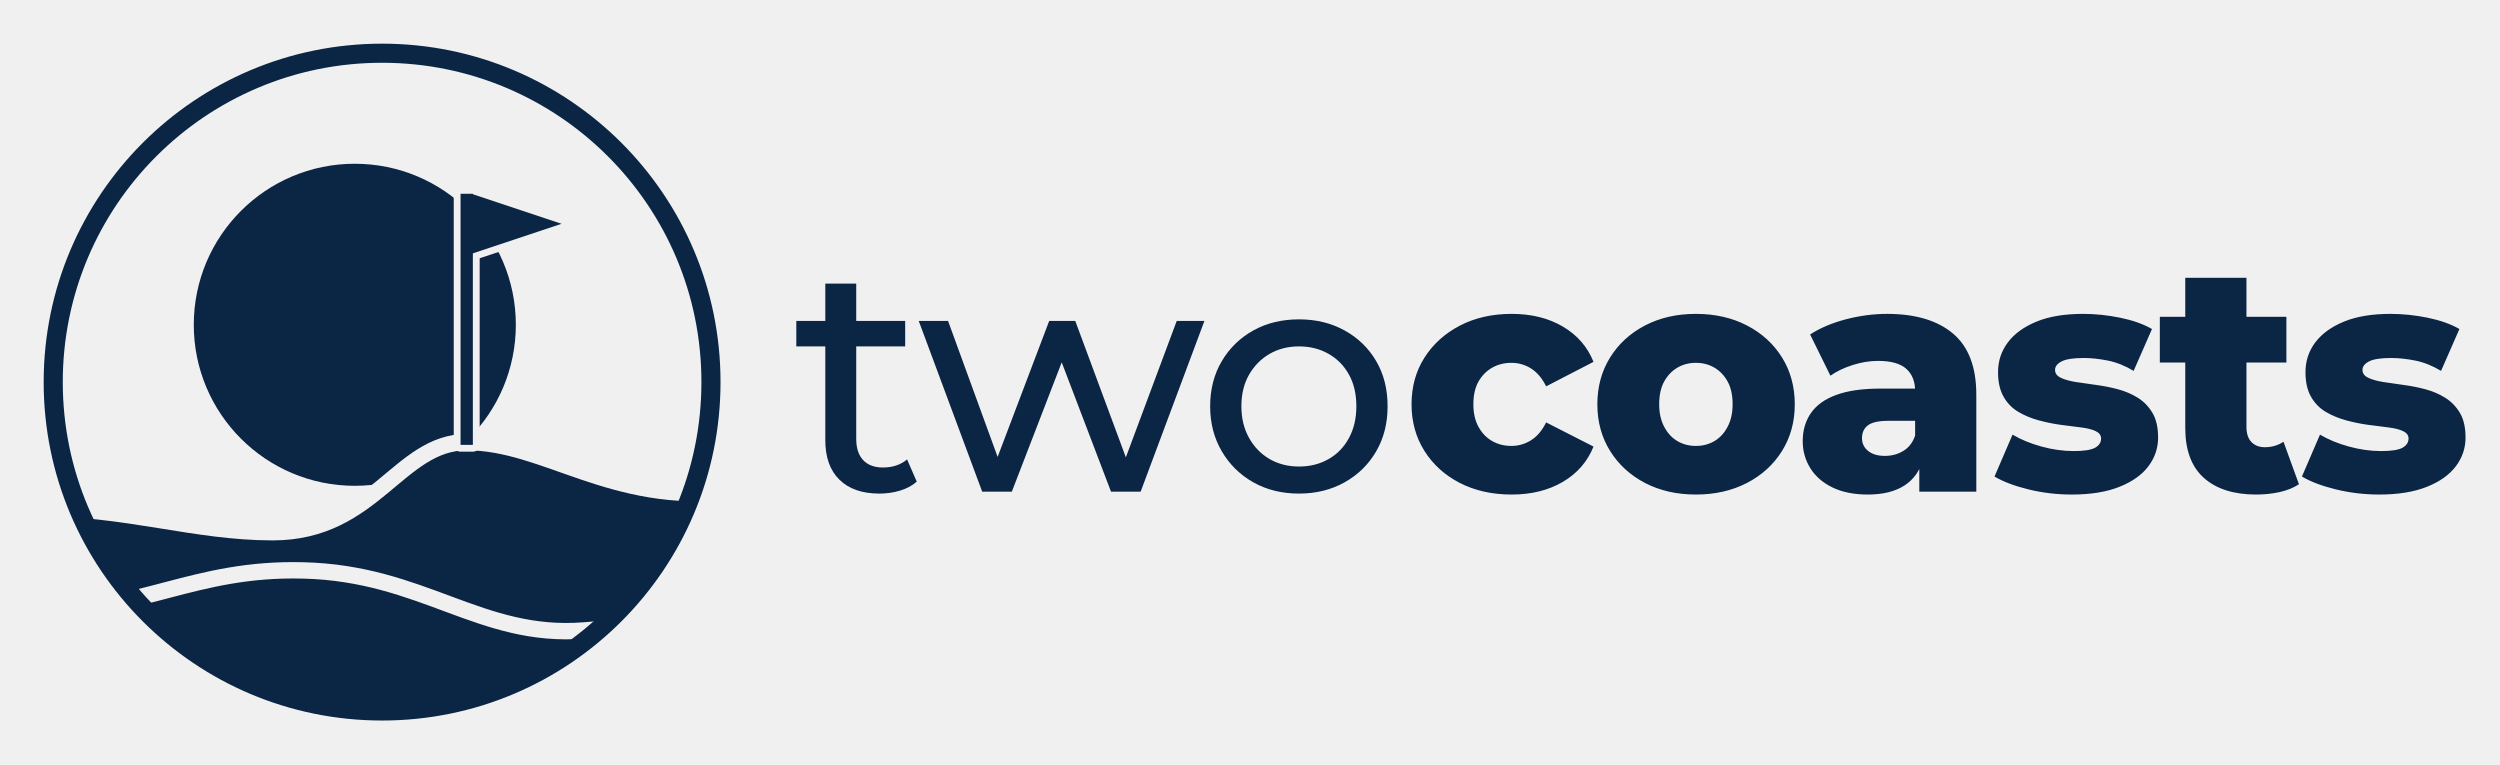
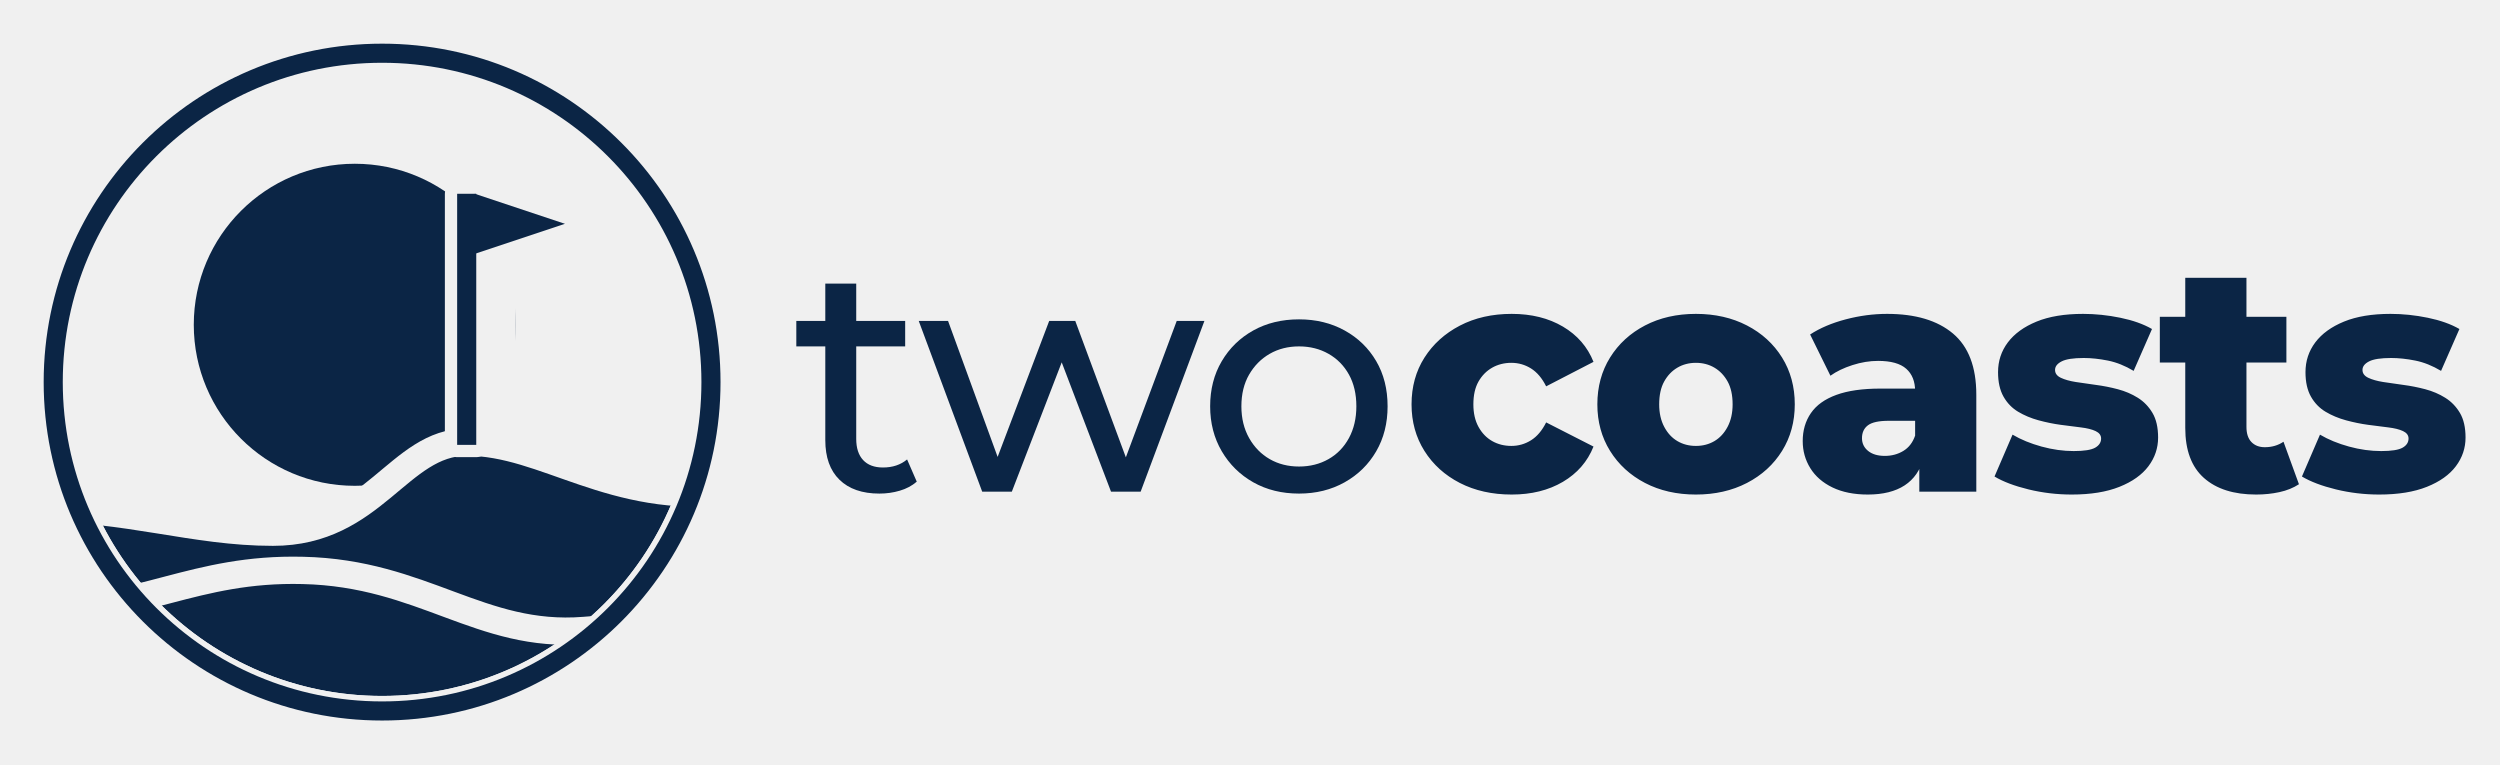
<svg xmlns="http://www.w3.org/2000/svg" viewBox="0 0 1832 560" width="1832" height="560" role="img" aria-labelledby="t">
  <g transform="translate(24 24)">
    <defs>
      <clipPath id="logo-mono-navy-m-badge">
-         <circle cx="256" cy="256" r="244" />
+         <circle cx="256" cy="256" r="230" />
      </clipPath>
      <mask id="logo-mono-navy-m-cut">
        <rect width="512" height="512" fill="#fff" />
-         <path d="M0 348 C70 348 118 366 176 366 C250 366 268 300 318 300 C376 300 424 346 512 336 V512 H0 Z" fill="none" stroke="#000" stroke-width="12" />
-         <path d="M0 424 C80 424 118 392 198 394 C286 396 328 444 404 438 C462 434 490 412 512 408 V512 H0 Z" fill="none" stroke="#000" stroke-width="12" />
-         <path d="M313.5 118 H322.5 V302 H313.5 Z" fill="#000" stroke="#000" stroke-width="10" stroke-linejoin="round" />
-         <path d="M321.5 118 L387.5 140 L321.5 162 Z" fill="#000" stroke="#000" stroke-width="10" stroke-linejoin="round" />
+         <rect x="318" y="118" width="36" height="182" fill="#000" />
+         <path d="M0 348 C70 348 118 366 176 366 C250 366 268 300 318 300 C376 300 424 346 512 336 V512 H0 Z" fill="none" stroke="#000" stroke-width="20" />
+         <path d="M0 424 C80 424 118 392 198 394 C286 396 328 444 404 438 C462 434 490 412 512 408 V512 H0 Z" fill="none" stroke="#000" stroke-width="20" />
+         <path d="M311 118 H325 V302 H311 Z" fill="#000" stroke="#000" stroke-width="18" stroke-linejoin="round" />
+         <path d="M324 118 L390 140 L324 162 Z" fill="#000" stroke="#000" stroke-width="18" stroke-linejoin="round" />
      </mask>
    </defs>
    <circle cx="256" cy="256" r="241" fill="none" stroke="#0B2545" stroke-width="14" />
    <g clip-path="url(#logo-mono-navy-m-badge)" mask="url(#logo-mono-navy-m-cut)" fill="#0B2545">
      <circle cx="236" cy="214" r="118" />
      <path d="M0 348 C70 348 118 366 176 366 C250 366 268 300 318 300 C376 300 424 346 512 336 V512 H0 Z" />
      <path d="M0 424 C80 424 118 392 198 394 C286 396 328 444 404 438 C462 434 490 412 512 408 V512 H0 Z" />
    </g>
-     <path d="M313.5 118 H322.5 V302 H313.5 Z" fill="#0B2545" />
-     <path d="M321.5 118 L387.5 140 L321.5 162 Z" fill="#0B2545" />
+     <path d="M311 118 H325 V302 H311 Z" fill="#0B2545" />
+     <path d="M324 118 L390 140 L324 162 Z" fill="#0B2545" />
  </g>
  <g transform="translate(580 176.2)">
    <path id="logo-mono-navy-w-two" d="M64.43 185.50Q45.55 185.50 35.16 175.35Q24.78 165.20 24.78 146.32L24.78 31.62L47.44 31.62L47.44 145.38Q47.44 155.52 52.51 160.95Q57.58 166.38 67.02 166.38Q77.64 166.38 84.72 160.48L91.80 176.76Q86.61 181.25 79.41 183.37Q72.22 185.50 64.43 185.50ZM3.54 77.64L3.54 59.00L83.31 59.00L83.31 77.64ZM139.75 184.08L93.26 59.00L114.74 59.00L156.04 172.28L145.89 172.28L188.84 59.00L207.96 59.00L249.97 172.28L240.05 172.28L282.30 59.00L302.59 59.00L255.87 184.08L234.15 184.08L194.74 80.71L201.35 80.71L161.47 184.08ZM371.93 185.50Q353.05 185.50 338.42 177.24Q323.79 168.98 315.29 154.46Q306.80 139.95 306.80 121.54Q306.80 102.90 315.29 88.50Q323.79 74.10 338.42 65.96Q353.05 57.82 371.93 57.82Q390.58 57.82 405.33 65.96Q420.08 74.10 428.45 88.38Q436.83 102.66 436.83 121.54Q436.83 140.18 428.45 154.58Q420.08 168.98 405.33 177.24Q390.58 185.50 371.93 185.50ZM371.93 165.67Q383.97 165.67 393.53 160.24Q403.08 154.82 408.51 144.79Q413.94 134.76 413.94 121.54Q413.94 108.09 408.51 98.29Q403.08 88.50 393.53 83.07Q383.97 77.64 371.93 77.64Q359.90 77.64 350.46 83.07Q341.02 88.50 335.35 98.29Q329.69 108.09 329.69 121.54Q329.69 134.76 335.35 144.79Q341.02 154.82 350.46 160.24Q359.90 165.67 371.93 165.67Z" fill="#0B2545" />
    <path id="logo-mono-navy-w-coasts" d="M527.77 186.20Q506.30 186.20 489.78 177.71Q473.26 169.21 463.82 154.23Q454.38 139.24 454.38 120.12Q454.38 100.77 463.82 85.90Q473.26 71.04 489.78 62.42Q506.30 53.81 527.77 53.81Q549.48 53.81 565.30 63.13Q581.11 72.45 587.72 88.97L553.02 106.91Q548.54 97.94 541.93 93.81Q535.32 89.68 527.54 89.68Q519.75 89.68 513.49 93.22Q507.24 96.76 503.46 103.37Q499.69 109.98 499.69 120.12Q499.69 129.80 503.46 136.64Q507.24 143.49 513.49 147.03Q519.75 150.57 527.54 150.57Q535.32 150.57 541.93 146.44Q548.54 142.31 553.02 133.34L587.72 151.04Q581.11 167.56 565.30 176.88Q549.48 186.20 527.77 186.20ZM662.76 186.20Q641.75 186.20 625.47 177.71Q609.18 169.21 599.86 154.23Q590.54 139.24 590.54 120.12Q590.54 100.77 599.86 85.79Q609.18 70.80 625.47 62.30Q641.75 53.81 662.76 53.81Q683.76 53.81 700.16 62.30Q716.56 70.80 725.89 85.79Q735.21 100.77 735.21 120.12Q735.21 139.24 725.89 154.23Q716.56 169.21 700.16 177.71Q683.76 186.20 662.76 186.20ZM662.76 150.57Q670.31 150.57 676.33 147.03Q682.34 143.49 686.00 136.53Q689.66 129.56 689.66 120.12Q689.66 109.98 686.00 103.37Q682.34 96.76 676.33 93.22Q670.31 89.68 662.76 89.68Q655.20 89.68 649.19 93.22Q643.17 96.76 639.51 103.37Q635.85 109.98 635.85 120.12Q635.85 129.56 639.51 136.53Q643.17 143.49 649.19 147.03Q655.20 150.57 662.76 150.57ZM826.47 184.08L826.47 160.24L823.40 154.34L823.40 110.45Q823.40 99.83 816.91 94.05Q810.42 88.26 796.26 88.26Q787.05 88.26 777.50 91.33Q767.94 94.40 761.33 99.12L746.46 68.91Q757.32 61.83 772.54 57.82Q787.76 53.81 802.87 53.81Q834.02 53.81 851.13 68.20Q868.24 82.60 868.24 113.04L868.24 184.08ZM788.71 186.20Q773.60 186.20 762.86 181.01Q752.13 175.82 746.58 166.85Q741.03 157.88 741.03 147.03Q741.03 135.23 747.05 126.50Q753.07 117.76 765.70 113.16Q778.32 108.56 797.91 108.56L828.12 108.56L828.12 132.16L804.05 132.16Q793.19 132.16 788.82 135.46Q784.46 138.77 784.46 144.90Q784.46 150.57 788.94 154.23Q793.43 157.88 801.21 157.88Q808.77 157.88 814.78 154.23Q820.80 150.57 823.40 143.02L829.53 159.54Q825.99 172.75 815.73 179.48Q805.46 186.20 788.71 186.20ZM938.22 186.20Q921.93 186.20 906.47 182.43Q891.02 178.65 881.58 172.99L894.79 142.31Q904.00 147.74 916.03 151.04Q928.07 154.34 939.63 154.34Q950.96 154.34 955.33 151.87Q959.69 149.39 959.69 145.14Q959.69 141.60 955.68 139.71Q951.67 137.82 944.82 137.00Q937.98 136.17 930.07 135.11Q922.17 134.05 913.91 131.81Q905.65 129.56 898.92 125.55Q892.20 121.54 888.18 114.46Q884.17 107.38 884.17 96.52Q884.17 84.25 891.37 74.69Q898.57 65.14 912.37 59.47Q926.18 53.81 946.48 53.81Q959.93 53.81 973.73 56.64Q987.54 59.47 996.98 64.90L983.53 95.58Q974.09 89.92 964.65 88.03Q955.21 86.14 946.95 86.14Q935.62 86.14 930.78 88.62Q925.94 91.10 925.94 94.87Q925.94 98.65 930.19 100.65Q934.44 102.66 941.05 103.72Q947.66 104.78 955.80 105.85Q963.94 106.91 971.96 109.03Q979.99 111.16 986.60 115.29Q993.20 119.42 997.33 126.38Q1001.46 133.34 1001.46 144.43Q1001.46 156.00 994.38 165.44Q987.30 174.88 973.14 180.54Q958.98 186.20 938.22 186.20ZM1073.28 186.20Q1048.74 186.20 1035.05 174.05Q1021.36 161.90 1021.36 137.35L1021.36 27.38L1066.20 27.38L1066.20 136.64Q1066.20 143.96 1069.86 147.74Q1073.52 151.51 1079.65 151.51Q1087.44 151.51 1093.34 147.50L1104.67 178.65Q1098.53 182.66 1090.39 184.43Q1082.25 186.20 1073.28 186.20ZM1002.72 89.44L1002.72 55.93L1095.47 55.93L1095.47 89.44ZM1163.50 186.20Q1147.22 186.20 1131.76 182.43Q1116.30 178.65 1106.86 172.99L1120.08 142.31Q1129.28 147.74 1141.32 151.04Q1153.35 154.34 1164.92 154.34Q1176.24 154.34 1180.61 151.87Q1184.98 149.39 1184.98 145.14Q1184.98 141.60 1180.96 139.71Q1176.95 137.82 1170.11 137.00Q1163.26 136.17 1155.36 135.11Q1147.45 134.05 1139.19 131.81Q1130.93 129.56 1124.21 125.55Q1117.48 121.54 1113.47 114.46Q1109.46 107.38 1109.46 96.52Q1109.46 84.25 1116.65 74.69Q1123.85 65.14 1137.66 59.47Q1151.46 53.81 1171.76 53.81Q1185.21 53.81 1199.02 56.64Q1212.82 59.47 1222.26 64.90L1208.81 95.58Q1199.37 89.92 1189.93 88.03Q1180.49 86.14 1172.23 86.14Q1160.90 86.14 1156.07 88.62Q1151.23 91.10 1151.23 94.87Q1151.23 98.65 1155.48 100.65Q1159.72 102.66 1166.33 103.72Q1172.94 104.78 1181.08 105.85Q1189.22 106.91 1197.25 109.03Q1205.27 111.16 1211.88 115.29Q1218.49 119.42 1222.62 126.38Q1226.75 133.34 1226.75 144.43Q1226.75 156.00 1219.67 165.44Q1212.59 174.88 1198.43 180.54Q1184.27 186.20 1163.50 186.20Z" fill="#0B2545" />
  </g>
</svg>
